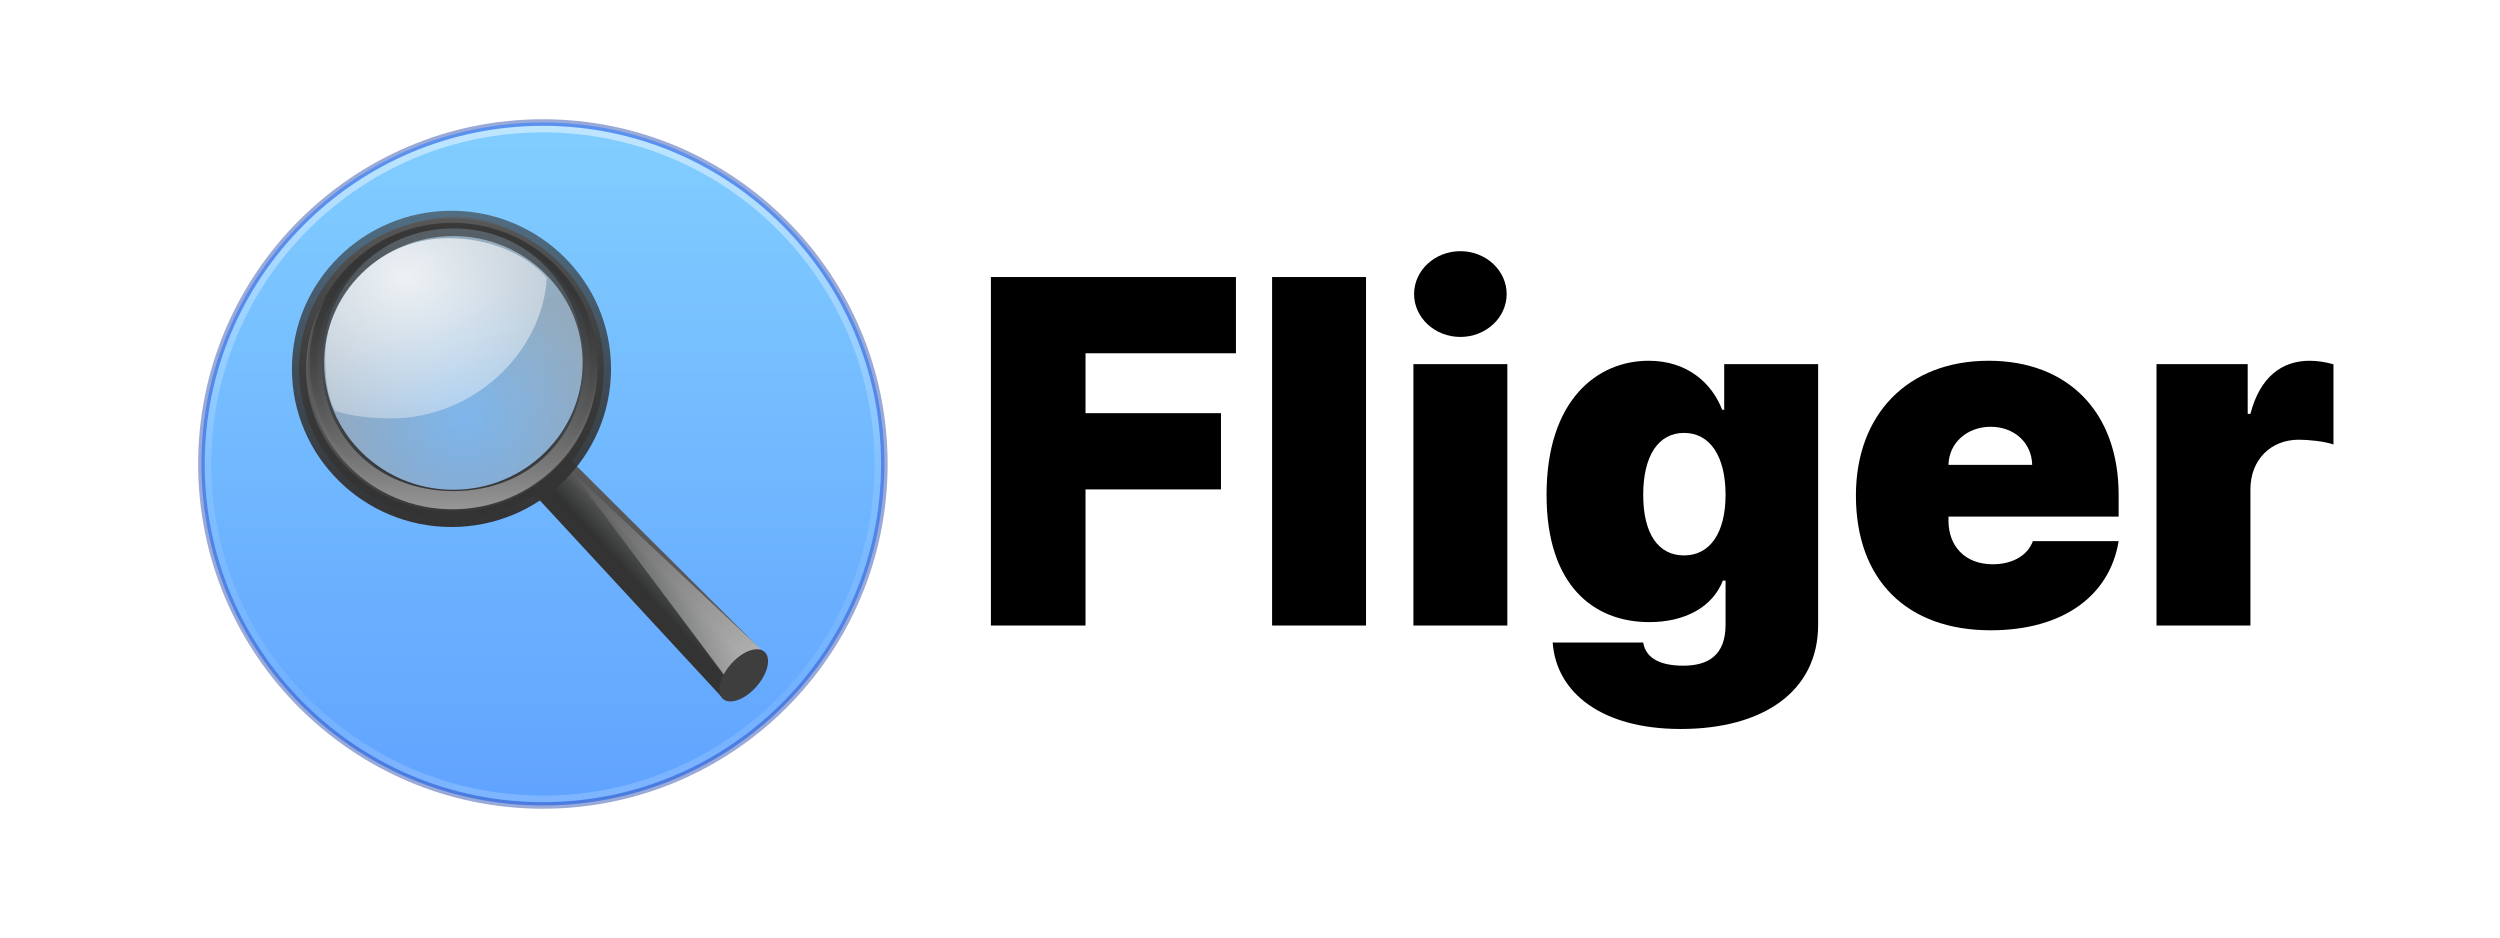
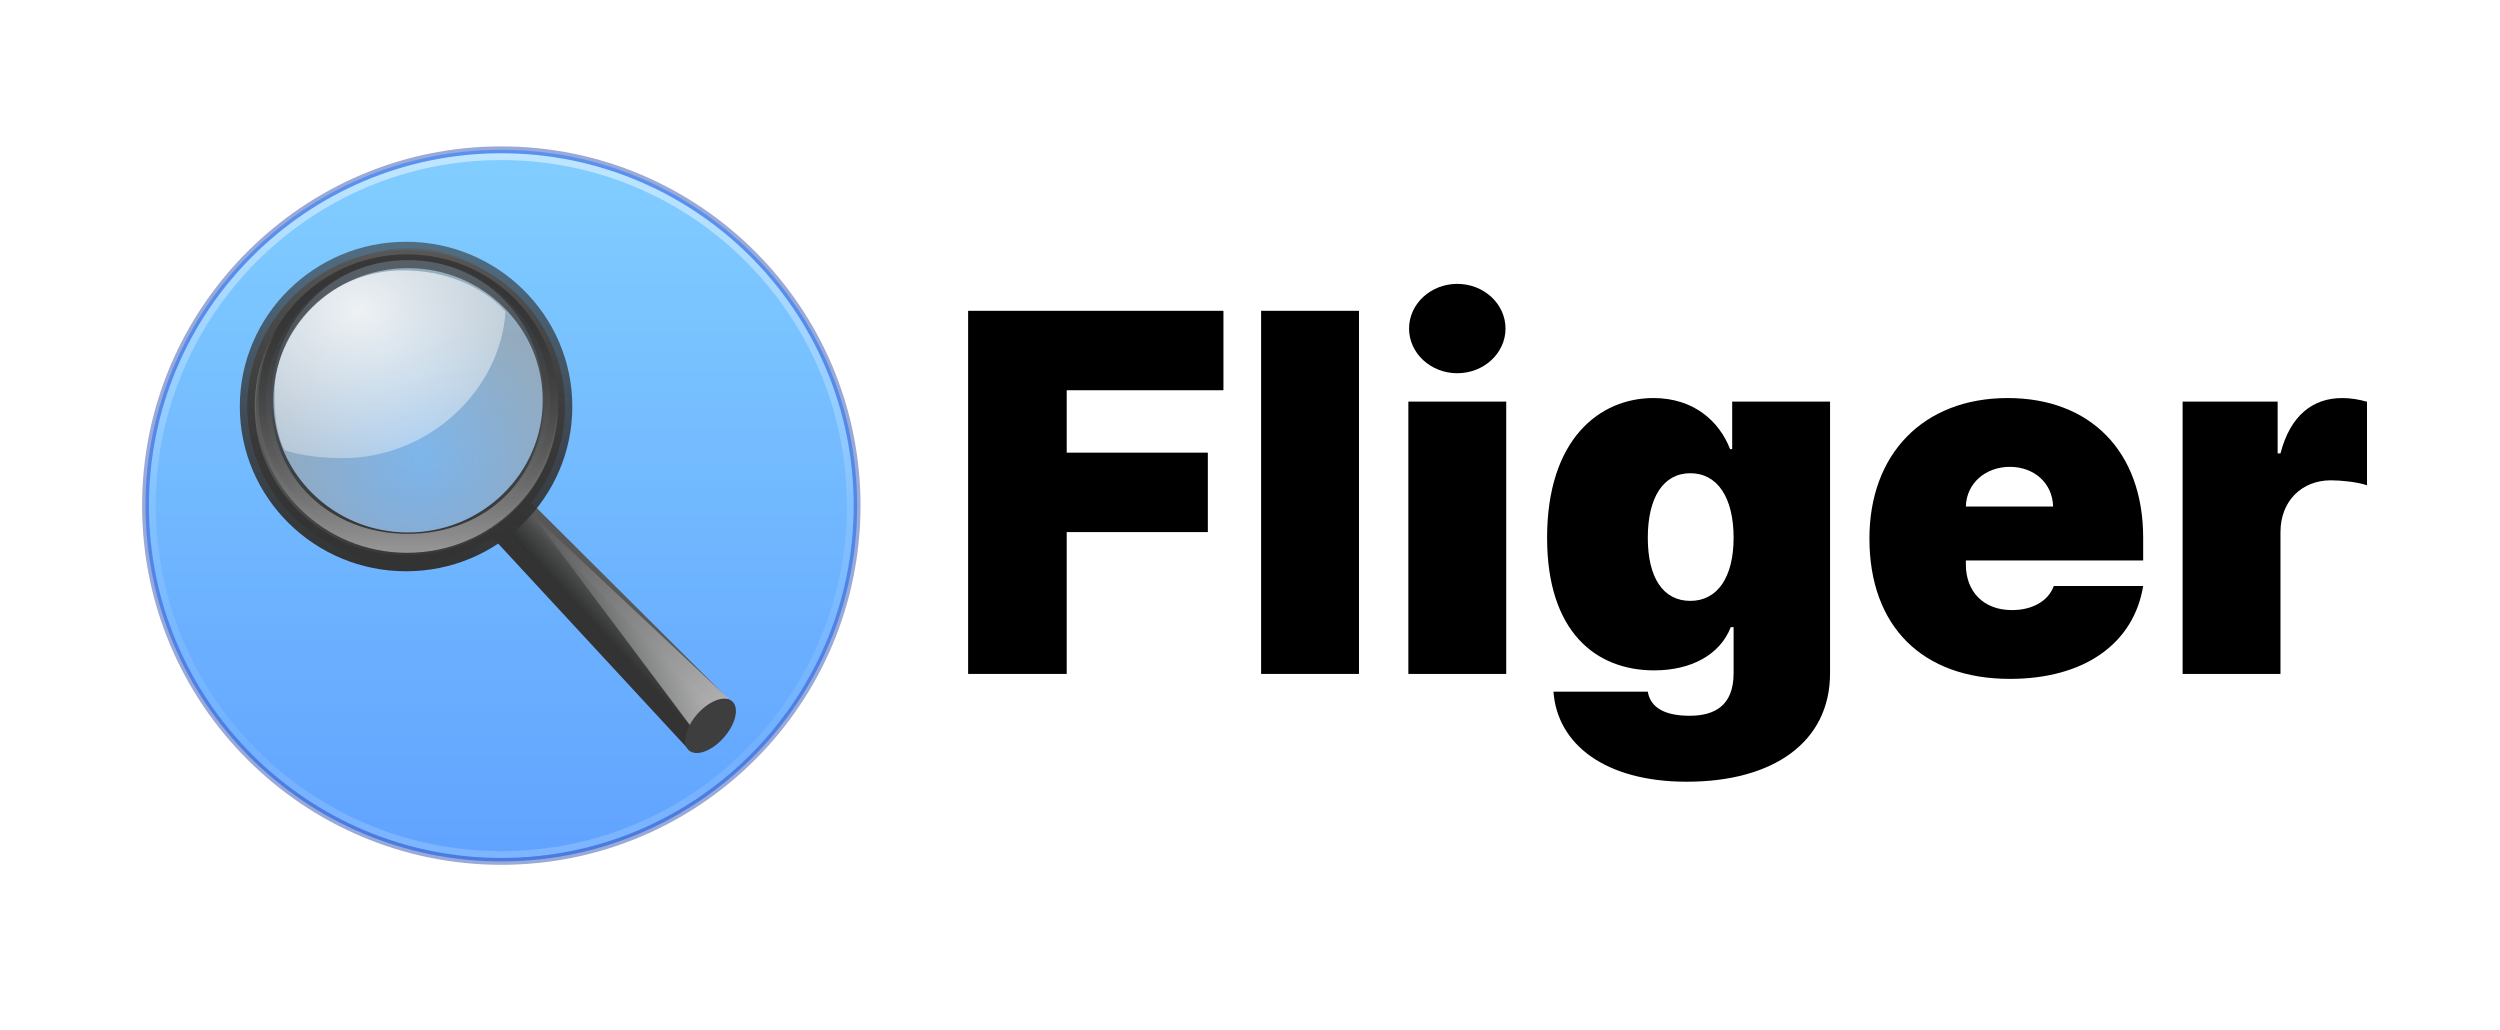
- <svg xmlns="http://www.w3.org/2000/svg" xmlns:ns2="http://www.openswatchbook.org/uri/2009/osb" xmlns:xlink="http://www.w3.org/1999/xlink" width="800px" height="300px" viewBox="0 0 800 300" version="1.1" id="SVGRoot">
+ <svg xmlns="http://www.w3.org/2000/svg" xmlns:ns2="http://www.openswatchbook.org/uri/2009/osb" xmlns:xlink="http://www.w3.org/1999/xlink" width="503.112" height="207.164" viewBox="0 0 503.112 207.164" version="1.1" id="SVGRoot">
  <defs id="defs18">
    <linearGradient id="linearGradient8838">
      <stop offset="0" style="stop-color:#7f7f7f;stop-opacity:1" id="stop8840" />
      <stop offset="1" style="stop-color:#808080;stop-opacity:0" id="stop8842" />
    </linearGradient>
    <radialGradient gradientTransform="matrix(2.149872,0,0,0.5670078,-139.8857,84.85312)" gradientUnits="userSpaceOnUse" xlink:href="#linearGradient8838" id="radialGradient2759" fy="4.625" fx="62.625" r="10.625" cy="4.625" cx="62.625" />
    <linearGradient id="linearGradient3277-442">
      <stop offset="0" style="stop-color:#575757;stop-opacity:1" id="stop3378" />
      <stop offset="1" style="stop-color:#333333;stop-opacity:1" id="stop3380" />
    </linearGradient>
    <linearGradient gradientTransform="matrix(1.011346,0,0,1.001335,-0.1475723,1.814328)" gradientUnits="userSpaceOnUse" xlink:href="#linearGradient3277-442" id="linearGradient2782" y2="29.484" x2="31.364" y1="27.988" x1="32.893" />
    <linearGradient id="linearGradient11114-516">
      <stop offset="0" style="stop-color:#242424;stop-opacity:0.992" id="stop3372" />
      <stop offset="1" style="stop-color:#656565;stop-opacity:1" id="stop3374" />
    </linearGradient>
    <linearGradient gradientTransform="matrix(0.3936567,0,0,0.38976,101.3781,-4.239312)" gradientUnits="userSpaceOnUse" xlink:href="#linearGradient11114-516" id="linearGradient2780" y2="91.973" x2="-164.718" y1="99.667" x1="-172.653" />
    <linearGradient id="linearGradient12093-170">
      <stop offset="0" style="stop-color:#ffffff;stop-opacity:1" id="stop3384" />
      <stop offset="1" style="stop-color:#ffffff;stop-opacity:0" id="stop3386" />
    </linearGradient>
    <linearGradient gradientTransform="matrix(0.3936567,0,0,0.38976,-50.20875,-0.4726547)" gradientUnits="userSpaceOnUse" xlink:href="#linearGradient12093-170" id="linearGradient2778" y2="67.35" x2="201.871" y1="146.151" x1="277.573" />
    <linearGradient id="linearGradient4454-600">
      <stop offset="0" style="stop-color:#a1a1a1;stop-opacity:0.208" id="stop3408" />
      <stop offset="1" style="stop-color:#a1a1a1;stop-opacity:0.678" id="stop3410" />
    </linearGradient>
    <radialGradient gradientUnits="userSpaceOnUse" xlink:href="#linearGradient4454-600" id="radialGradient2776" fy="21.818" fx="18.241" r="8.309" cy="21.818" cx="18.241" />
    <linearGradient id="linearGradient4467-402">
      <stop offset="0" style="stop-color:#ffffff;stop-opacity:1" id="stop3390" />
      <stop offset="1" style="stop-color:#ffffff;stop-opacity:0.248" id="stop3392" />
    </linearGradient>
    <radialGradient gradientTransform="matrix(3.071006,0,0,2.362861,-33.01058,-21.34546)" gradientUnits="userSpaceOnUse" xlink:href="#linearGradient4467-402" id="radialGradient2774" fy="13.078" fx="15.414" r="6.656" cy="13.078" cx="15.414" />
    <linearGradient id="linearGradient11104-770">
      <stop offset="0" style="stop-color:#333333;stop-opacity:1" id="stop3402" />
      <stop offset="1" style="stop-color:#333333;stop-opacity:0.612" id="stop3404" />
    </linearGradient>
    <linearGradient gradientTransform="matrix(0.4037708,0,0,0.399774,0.5399201,2.675915)" gradientUnits="userSpaceOnUse" xlink:href="#linearGradient11104-770" id="linearGradient2772" y2="4.536" x2="41.485" y1="68.292" x1="41.542" />
    <linearGradient id="linearGradient2300-465">
      <stop offset="0" style="stop-color:#343434;stop-opacity:0.976" id="stop3396" />
      <stop offset="1" style="stop-color:#929292;stop-opacity:1" id="stop3398" />
    </linearGradient>
    <linearGradient gradientTransform="matrix(0.4037708,0,0,0.399774,-51.83366,-0.3327449)" gradientUnits="userSpaceOnUse" xlink:href="#linearGradient2300-465" id="linearGradient2770" y2="11.949" x2="173.096" y1="75.319" x1="173.096" />
    <linearGradient id="linearGradient6209-717">
      <stop offset="0" style="stop-color:#979797;stop-opacity:1" id="stop3366" />
      <stop offset="1" style="stop-color:#000000;stop-opacity:0.341" id="stop3368" />
    </linearGradient>
    <linearGradient gradientTransform="matrix(0.3845313,0,0,0.3807249,-48.39698,0.258476)" gradientUnits="userSpaceOnUse" xlink:href="#linearGradient6209-717" id="linearGradient2768" y2="11.949" x2="173.096" y1="75.319" x1="173.096" />
    <linearGradient id="linearGradient938">
      <stop id="stop934" offset="0" style="stop-color:#9bdb4d;stop-opacity:1" />
      <stop id="stop936" offset="1" style="stop-color:#68b723;stop-opacity:1" />
    </linearGradient>
    <linearGradient id="linearGradient4011">
      <stop id="stop4013" style="stop-color:#ffffff;stop-opacity:1" offset="0" />
      <stop id="stop4015" style="stop-color:#ffffff;stop-opacity:0.235" offset="0.508" />
      <stop id="stop4017" style="stop-color:#ffffff;stop-opacity:0.157" offset="0.835" />
      <stop id="stop4019" style="stop-color:#ffffff;stop-opacity:0.392" offset="1" />
    </linearGradient>
    <linearGradient y2="44.341" x2="71.204" y1="6.238" x1="71.204" gradientTransform="matrix(0.2432432,0,0,0.2432432,-9.448695,1.832023)" gradientUnits="userSpaceOnUse" id="linearGradient3825" xlink:href="#linearGradient4011" />
    <linearGradient id="linearGradient4526" ns2:paint="solid">
      <stop style="stop-color:#ffffff;stop-opacity:1;" offset="0" id="stop4528" />
    </linearGradient>
    <linearGradient gradientTransform="rotate(90,8,8)" gradientUnits="userSpaceOnUse" y2="8" x2="13.5" y1="8" x1="2.5" id="linearGradient940" xlink:href="#linearGradient938" />
    <radialGradient xlink:href="#linearGradient3820-7-2-8-6" id="radialGradient3163" gradientUnits="userSpaceOnUse" gradientTransform="matrix(0.6869404,0,0,0.2146169,-55.85325,77.46493)" cx="99.157" cy="186.171" fx="99.157" fy="186.171" r="62.769" />
    <linearGradient id="linearGradient3820-7-2-8-6">
      <stop id="stop3822-2-6-5-0" style="stop-color:#3d3d3d;stop-opacity:1" offset="0" />
      <stop id="stop3864-8-7-4-1" style="stop-color:#686868;stop-opacity:0.498" offset="0.5" />
      <stop id="stop3824-1-2-6-7" style="stop-color:#686868;stop-opacity:0" offset="1" />
    </linearGradient>
    <linearGradient gradientTransform="matrix(2.756758,0,0,2.756758,-133.252,-3.403753)" gradientUnits="userSpaceOnUse" xlink:href="#linearGradient4011" id="linearGradient12398-3" y2="44.341" x2="71.204" y1="6.238" x1="71.204" />
    <linearGradient gradientTransform="matrix(3.985624,0,0,2.979637,-8061.465,-9541.517)" gradientUnits="userSpaceOnUse" xlink:href="#linearGradient938" id="linearGradient11527-6-5-3" y2="3241.997" x2="2035.165" y1="3208.074" x1="2035.165" />
-     <filter id="filter4179" style="color-interpolation-filters:sRGB;">
+     <filter id="filter4179" style="color-interpolation-filters:sRGB">
      <feColorMatrix id="feColorMatrix4175" result="color1" values="129" type="hueRotate" />
      <feColorMatrix id="feColorMatrix4177" result="color2" values="1" type="saturate" />
    </filter>
  </defs>
-   <g id="layer1">
-     <flowRoot xml:space="preserve" id="flowRoot34" style="fill:black;fill-opacity:1;line-height:1.25;stroke:none;font-family:Inter;font-style:normal;font-weight:100;font-size:40px;letter-spacing:0px;word-spacing:0px;-inkscape-font-specification:'Inter Thin';font-stretch:normal;font-variant:normal;">
-       <flowRegion id="flowRegion36" style="-inkscape-font-specification:'Inter Thin';font-family:Inter;font-weight:100;font-style:normal;font-stretch:normal;font-variant:normal;">
-         <rect id="rect38" width="447.474" height="140.871" x="211.899" y="57.322" style="-inkscape-font-specification:'Inter Thin';font-family:Inter;font-weight:100;font-style:normal;font-stretch:normal;font-variant:normal;" />
+   <g id="layer1" transform="translate(0,-0.5004448)">
+     <flowRoot xml:space="preserve" id="flowRoot34" style="font-style:normal;font-variant:normal;font-weight:100;font-stretch:normal;font-size:40px;line-height:1.25;font-family:Inter;-inkscape-font-specification:'Inter Thin';letter-spacing:0px;word-spacing:0px;fill:#000000;fill-opacity:1;stroke:none">
+       <flowRegion id="flowRegion36" style="font-style:normal;font-variant:normal;font-weight:100;font-stretch:normal;font-family:Inter;-inkscape-font-specification:'Inter Thin'">
+         <rect id="rect38" width="447.474" height="140.871" x="211.899" y="57.322" style="font-style:normal;font-variant:normal;font-weight:100;font-stretch:normal;font-family:Inter;-inkscape-font-specification:'Inter Thin'" />
      </flowRegion>
      <flowPara id="flowPara40" />
    </flowRoot>
-     <g aria-label="Fliger" transform="translate(47.10027,35.27067)" style="font-style:normal;font-variant:normal;font-weight:normal;font-stretch:normal;font-size:133.333px;line-height:1.25;font-family:Inter;-inkscape-font-specification:Inter;letter-spacing:0px;word-spacing:0px;fill:#000000;fill-opacity:1;stroke:none" id="flowRoot42">
+     <g aria-label="Fliger" transform="matrix(0.6552721,0,0,0.6552721,17.91391,28.07113)" style="font-style:normal;font-variant:normal;font-weight:normal;font-stretch:normal;font-size:133.333px;line-height:1.25;font-family:Inter;-inkscape-font-specification:Inter;letter-spacing:0px;word-spacing:0px;fill:#000000;fill-opacity:1;stroke:none" id="flowRoot42">
      <path d="m 269.99,164.898 h 30.275 v -43.561 h 43.343 V 96.943 H 300.265 V 77.776 h 48.134 V 53.382 h -78.409 z" style="font-style:normal;font-variant:normal;font-weight:900;font-stretch:normal;font-size:153.333px;line-height:1.25;font-family:Inter;-inkscape-font-specification:'Inter Heavy'" id="path86" />
      <path d="M 390.027,53.382 H 359.97 V 164.898 h 30.057 z" style="font-style:normal;font-variant:normal;font-weight:900;font-stretch:normal;font-size:153.333px;line-height:1.25;font-family:Inter;-inkscape-font-specification:'Inter Heavy'" id="path88" />
      <path d="m 405.191,164.898 h 30.057 V 81.261 h -30.057 z m 15.028,-92.348 c 8.168,0 14.811,-6.153 14.811,-13.722 0,-7.569 -6.643,-13.722 -14.811,-13.722 -8.168,0 -14.811,6.153 -14.811,13.722 0,7.569 6.643,13.722 14.811,13.722 z" style="font-style:normal;font-variant:normal;font-weight:900;font-stretch:normal;font-size:153.333px;line-height:1.25;font-family:Inter;-inkscape-font-specification:'Inter Heavy'" id="path90" />
      <path d="m 490.706,198.004 c 26.463,0 43.996,-12.088 43.996,-33.324 V 81.261 h -30.057 v 14.593 h -0.653 c -3.267,-8.494 -11.108,-15.682 -23.523,-15.682 -16.553,0 -32.67,12.633 -32.67,42.907 0,28.968 15.028,40.729 32.888,40.729 11.326,0 20.256,-4.792 23.523,-13.286 h 0.871 v 14.157 c 0,9.856 -5.717,13.068 -13.504,13.068 -6.915,0 -11.979,-2.069 -12.85,-7.405 h -28.968 c 1.143,16.117 15.791,27.661 40.947,27.661 z m 1.089,-55.54 c -8.277,0 -13.068,-6.97 -13.068,-19.384 0,-12.415 4.792,-19.82 13.068,-19.82 8.277,0 13.286,7.405 13.286,19.82 0,12.197 -5.009,19.384 -13.286,19.384 z" style="font-style:normal;font-variant:normal;font-weight:900;font-stretch:normal;font-size:153.333px;line-height:1.25;font-family:Inter;-inkscape-font-specification:'Inter Heavy'" id="path92" />
      <path d="m 589.916,166.422 c 23.196,0 38.116,-11.108 40.947,-28.532 h -27.443 c -1.742,4.737 -6.697,7.405 -12.85,7.405 -8.93,0 -14.157,-5.881 -14.157,-13.939 v -1.307 h 54.451 v -6.97 c 0,-26.626 -16.335,-42.907 -41.6,-42.907 -25.919,0 -42.472,17.206 -42.472,43.125 0,27.062 16.335,43.125 43.125,43.125 z m -13.504,-52.926 c 0.163,-7.242 6.153,-12.197 13.504,-12.197 7.46,0 13.123,5.009 13.286,12.197 z" style="font-style:normal;font-variant:normal;font-weight:900;font-stretch:normal;font-size:153.333px;line-height:1.25;font-family:Inter;-inkscape-font-specification:'Inter Heavy'" id="path94" />
      <path d="m 642.978,164.898 h 30.057 v -43.561 c 0,-9.583 6.589,-15.9 15.464,-15.9 3.104,0 8.113,0.49 11.108,1.525 V 81.316 c -2.396,-0.708 -5.009,-1.143 -7.623,-1.143 -8.93,0 -15.9,5.227 -18.949,16.989 h -0.871 V 81.261 H 642.978 Z" style="font-style:normal;font-variant:normal;font-weight:900;font-stretch:normal;font-size:153.333px;line-height:1.25;font-family:Inter;-inkscape-font-specification:'Inter Heavy'" id="path96" />
    </g>
-     <g id="layer1-0" transform="matrix(1.822843,0,0,1.822843,57.4063,32.02842)">
+     <g id="layer1-0" transform="matrix(1.194458,0,0,1.194458,24.66716,25.94657)">
      <g style="filter:url(#filter4179)" transform="matrix(1.152774,0,0,1.152774,-10.54213,-12.77785)" id="g3900">
        <path d="M 64.5,14.5 C 35.808,14.5 12.5,37.808 12.5,66.5 12.5,95.192 35.808,118.5 64.5,118.5 93.192,118.5 116.5,95.192 116.5,66.5 116.5,37.808 93.192,14.5 64.5,14.5 Z" id="path2555-7-8-5-0-9-5" style="color:#000000;display:inline;overflow:visible;visibility:visible;opacity:0.99;fill:url(#linearGradient11527-6-5-3);fill-opacity:1;fill-rule:nonzero;stroke:none;stroke-width:1.952;marker:none;enable-background:accumulate" />
        <path d="m 115.5,66.498 c 0,28.167 -22.835,51.002 -50.999,51.002 -28.167,0 -51.001,-22.835 -51.001,-51.002 0,-28.166 22.834,-50.998 51.001,-50.998 28.164,0 50.999,22.832 50.999,50.998 z" id="path8655-6-0-9-5-0" style="color:#000000;display:inline;overflow:visible;visibility:visible;opacity:0.5;fill:none;stroke:url(#linearGradient12398-3);stroke-width:1;stroke-linecap:round;stroke-linejoin:round;stroke-miterlimit:4;stroke-dasharray:none;stroke-dashoffset:0;stroke-opacity:1;marker:none;enable-background:accumulate" />
        <path d="M 64.5,14.5 C 35.808,14.5 12.5,37.808 12.5,66.5 12.5,95.192 35.808,118.5 64.5,118.5 93.192,118.5 116.5,95.192 116.5,66.5 116.5,37.808 93.192,14.5 64.5,14.5 Z" id="path2555-4" style="color:#000000;clip-rule:nonzero;display:inline;overflow:visible;visibility:visible;opacity:0.5;isolation:auto;mix-blend-mode:normal;color-interpolation:sRGB;color-interpolation-filters:linearRGB;solid-color:#000000;solid-opacity:1;vector-effect:none;fill:none;fill-opacity:1;fill-rule:nonzero;stroke:#206b00;stroke-width:1;stroke-linecap:round;stroke-linejoin:round;stroke-miterlimit:4;stroke-dasharray:none;stroke-dashoffset:0;stroke-opacity:1;marker:none;color-rendering:auto;image-rendering:auto;shape-rendering:auto;text-rendering:auto;enable-background:accumulate" />
      </g>
      <g transform="matrix(1.943728,0,0,2.100894,11.9779,11.03388)" id="layer1-3">
        <path style="display:inline;fill:url(#linearGradient2780);fill-opacity:1;fill-rule:evenodd;stroke:url(#linearGradient2782);stroke-width:1.258;stroke-linecap:round;stroke-linejoin:round;stroke-miterlimit:4;stroke-dasharray:none;stroke-opacity:1" id="path11112" d="m 28.184,24.772 17.601,16.219 -2.44,3.278 -17.538,-17.545 z" />
        <path style="display:inline;fill:url(#linearGradient2778);fill-opacity:1;fill-rule:evenodd;stroke:none" id="path11122" d="M 43.375,43.205 29.259,25.778 46.338,40.617 Z" />
        <path style="display:inline;fill:#3e3e3e;fill-opacity:1;stroke:none" id="path13082" transform="matrix(0.3701926,-0.4150383,0.4745098,0.3092893,-97.5026,109.5756)" d="m 247.909,110.292 a 4.867,2.656 0 1 1 -9.734,0 4.867,2.656 0 1 1 9.734,0 z" />
        <path style="display:inline;visibility:visible;fill:url(#radialGradient2776);fill-opacity:1;fill-rule:evenodd;stroke:none;stroke-width:0.882;marker:none" id="path4452" transform="matrix(1.488955,0,0,1.438369,-7.506469,-10.0032)" d="m 25.898,18.478 a 8.309,8.309 0 1 1 -16.617,0 8.309,8.309 0 1 1 16.617,0 z" />
        <path style="display:inline;overflow:visible;visibility:visible;opacity:0.834;fill:url(#radialGradient2774);fill-opacity:1;fill-rule:evenodd;stroke:none;stroke-width:1;marker:none" id="path4462" d="m 18.174,6.288 c -6.168,0 -11.162,4.424 -11.162,9.888 0,1.578 0.138,3.208 0.881,4.532 1.483,0.484 3.418,0.636 5.091,0.636 7.309,0 13.595,-5.368 14.046,-11.742 C 24.979,7.455 21.593,6.288 18.174,6.288 Z" />
        <path style="display:inline;fill:url(#linearGradient2770);fill-opacity:1;stroke:url(#linearGradient2772);stroke-width:1.29;stroke-linecap:round;stroke-linejoin:round;stroke-miterlimit:4;stroke-dasharray:none;stroke-opacity:1" id="path2298" d="m 18.411,4.641 c -7.598,0 -13.766,5.632 -13.766,12.568 0,6.936 6.168,12.568 13.766,12.568 7.598,0 13.766,-5.632 13.766,-12.568 0,-6.936 -6.168,-12.568 -13.766,-12.568 z m 0.164,0.825 c 6.8,0 12.328,5.036 12.328,11.244 0,6.208 -5.528,11.244 -12.328,11.244 -6.8,1e-6 -12.315,-5.036 -12.315,-11.244 0,-6.208 5.515,-11.244 12.315,-11.244 z" />
        <path style="display:inline;fill:url(#linearGradient2768);fill-opacity:1;stroke:none" id="path4267" d="m 18.5,5.004 c -7.236,0 -13.097,5.363 -13.097,11.968 0,6.606 5.862,11.968 13.097,11.968 7.236,0 13.11,-5.363 13.11,-11.968 0,-6.606 -5.874,-11.968 -13.11,-11.968 z m 0.076,0.462 c 6.8,0 11.788,5.036 11.788,11.244 0,6.208 -4.988,10.71 -11.788,10.71 -6.8,10e-7 -11.866,-4.502 -11.866,-10.71 0,-6.208 5.066,-11.244 11.866,-11.244 z" />
      </g>
    </g>
  </g>
</svg>
